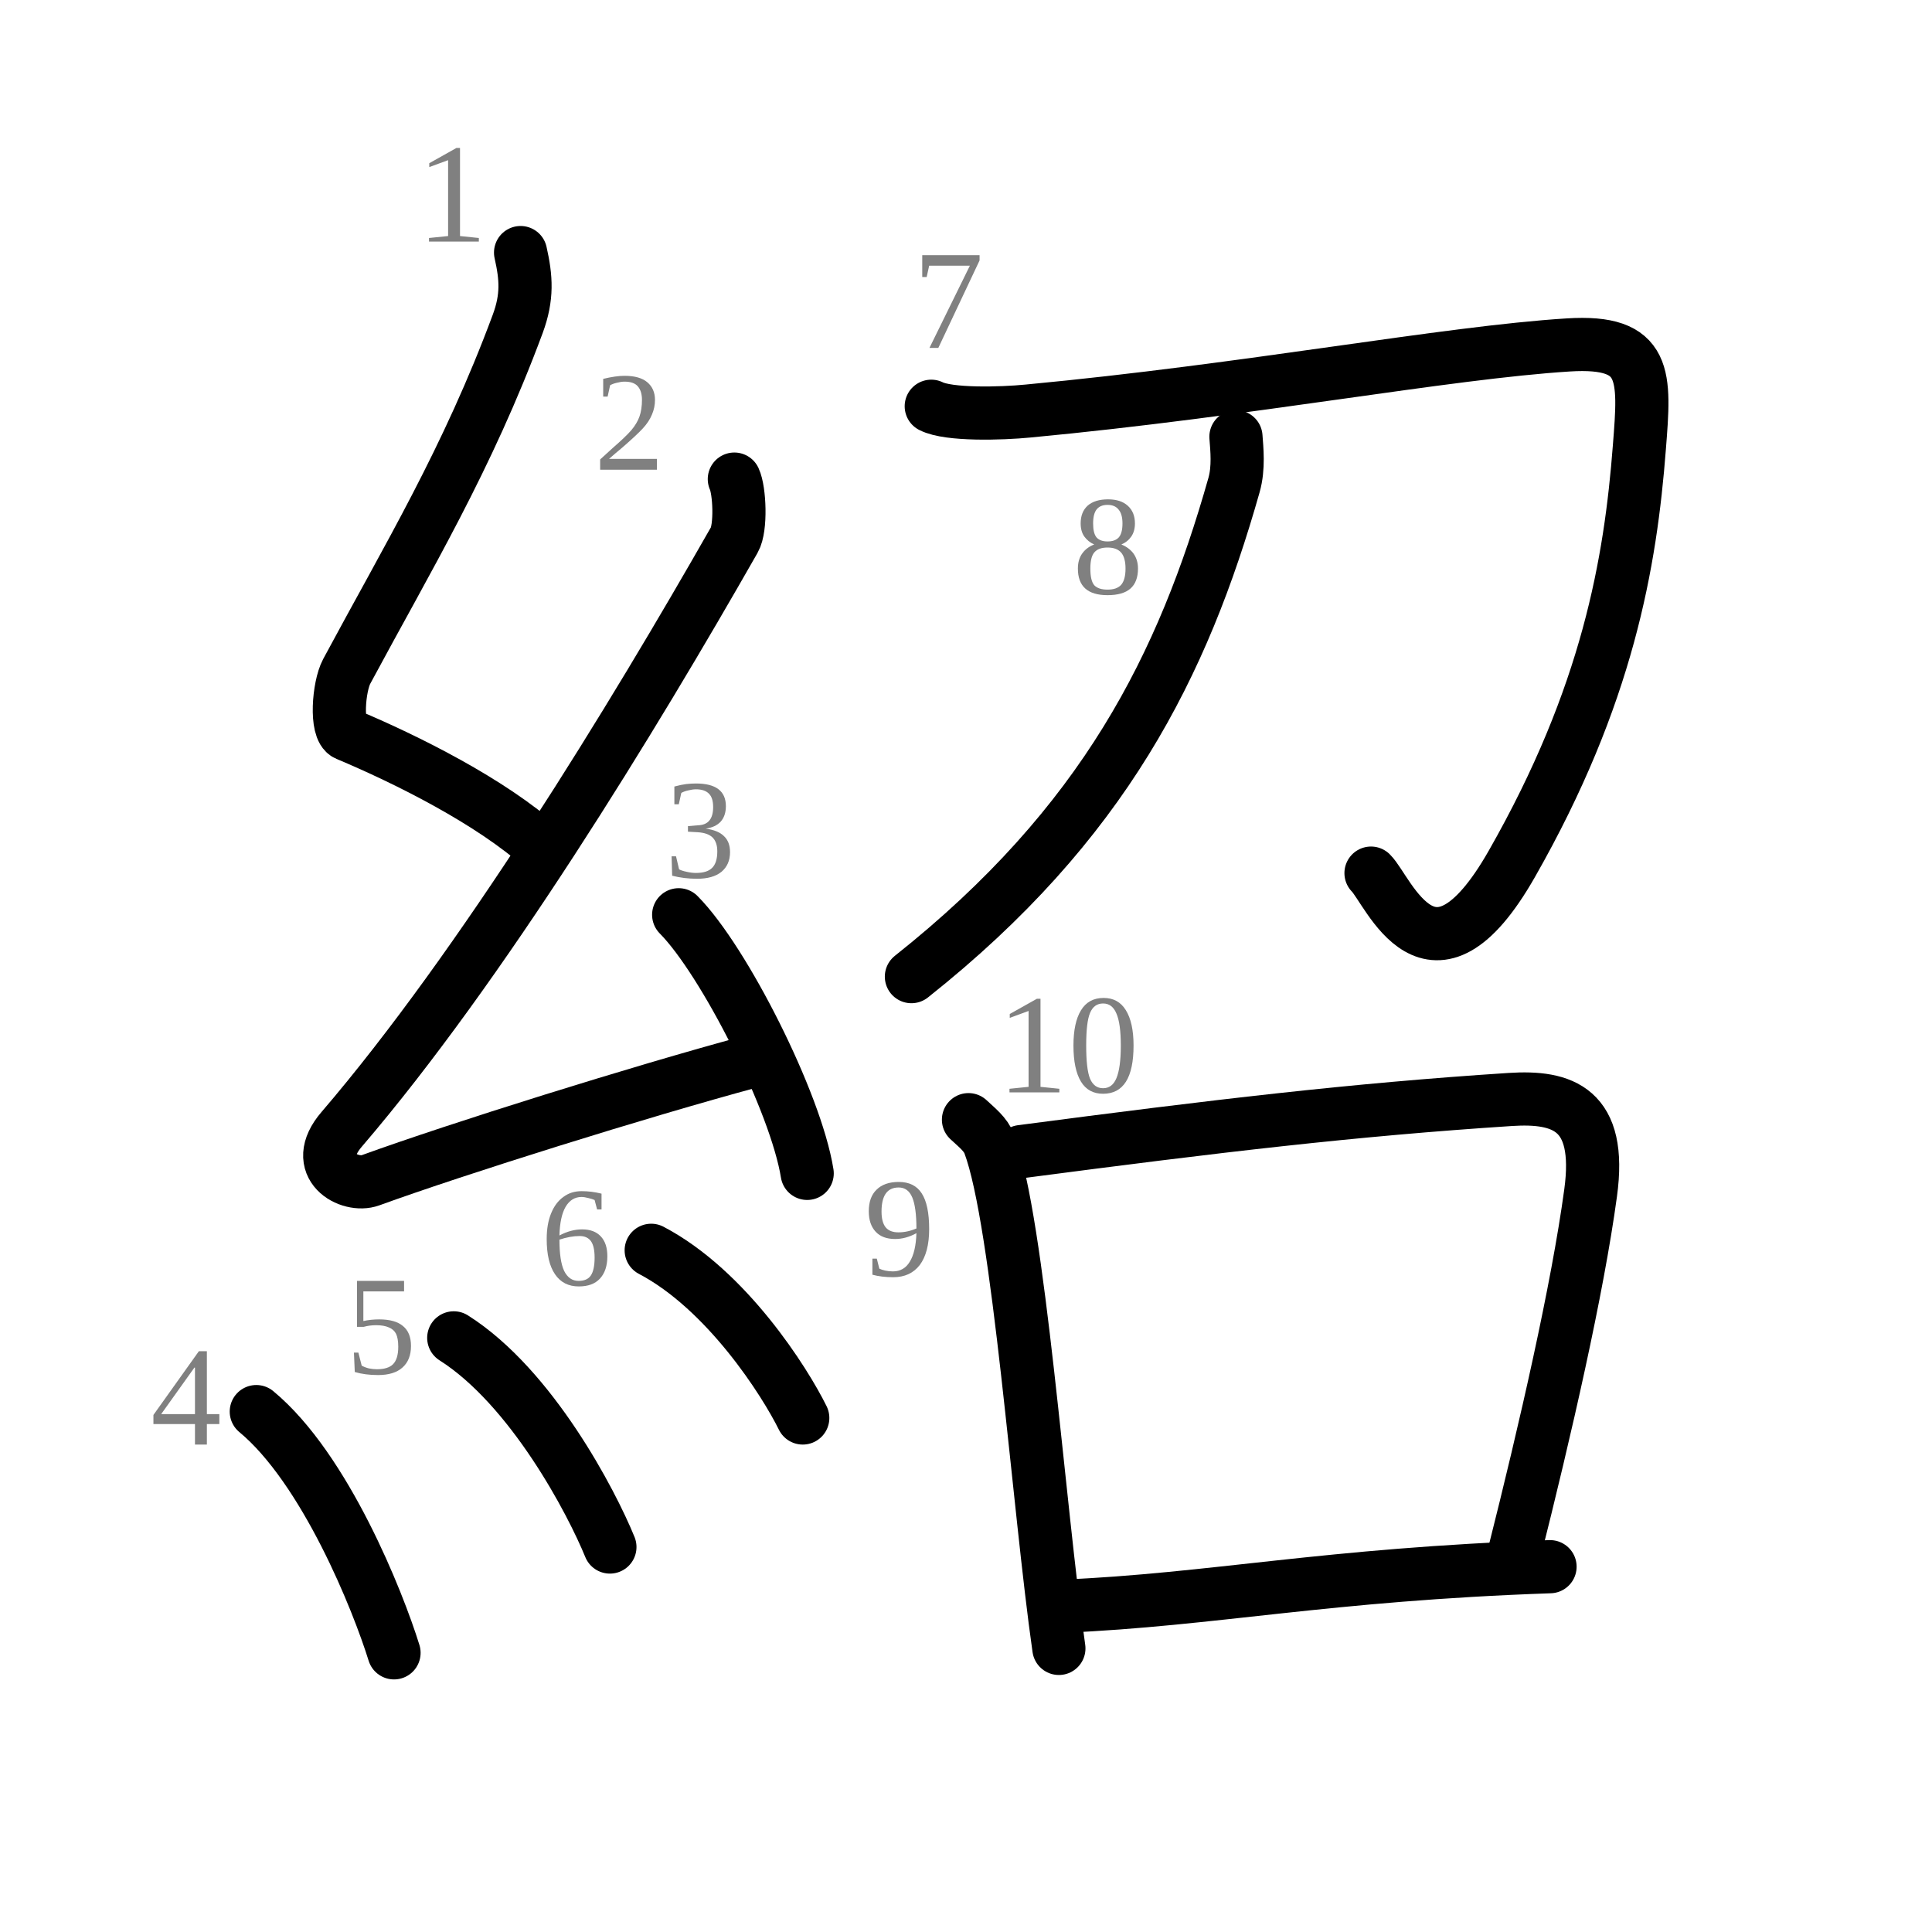
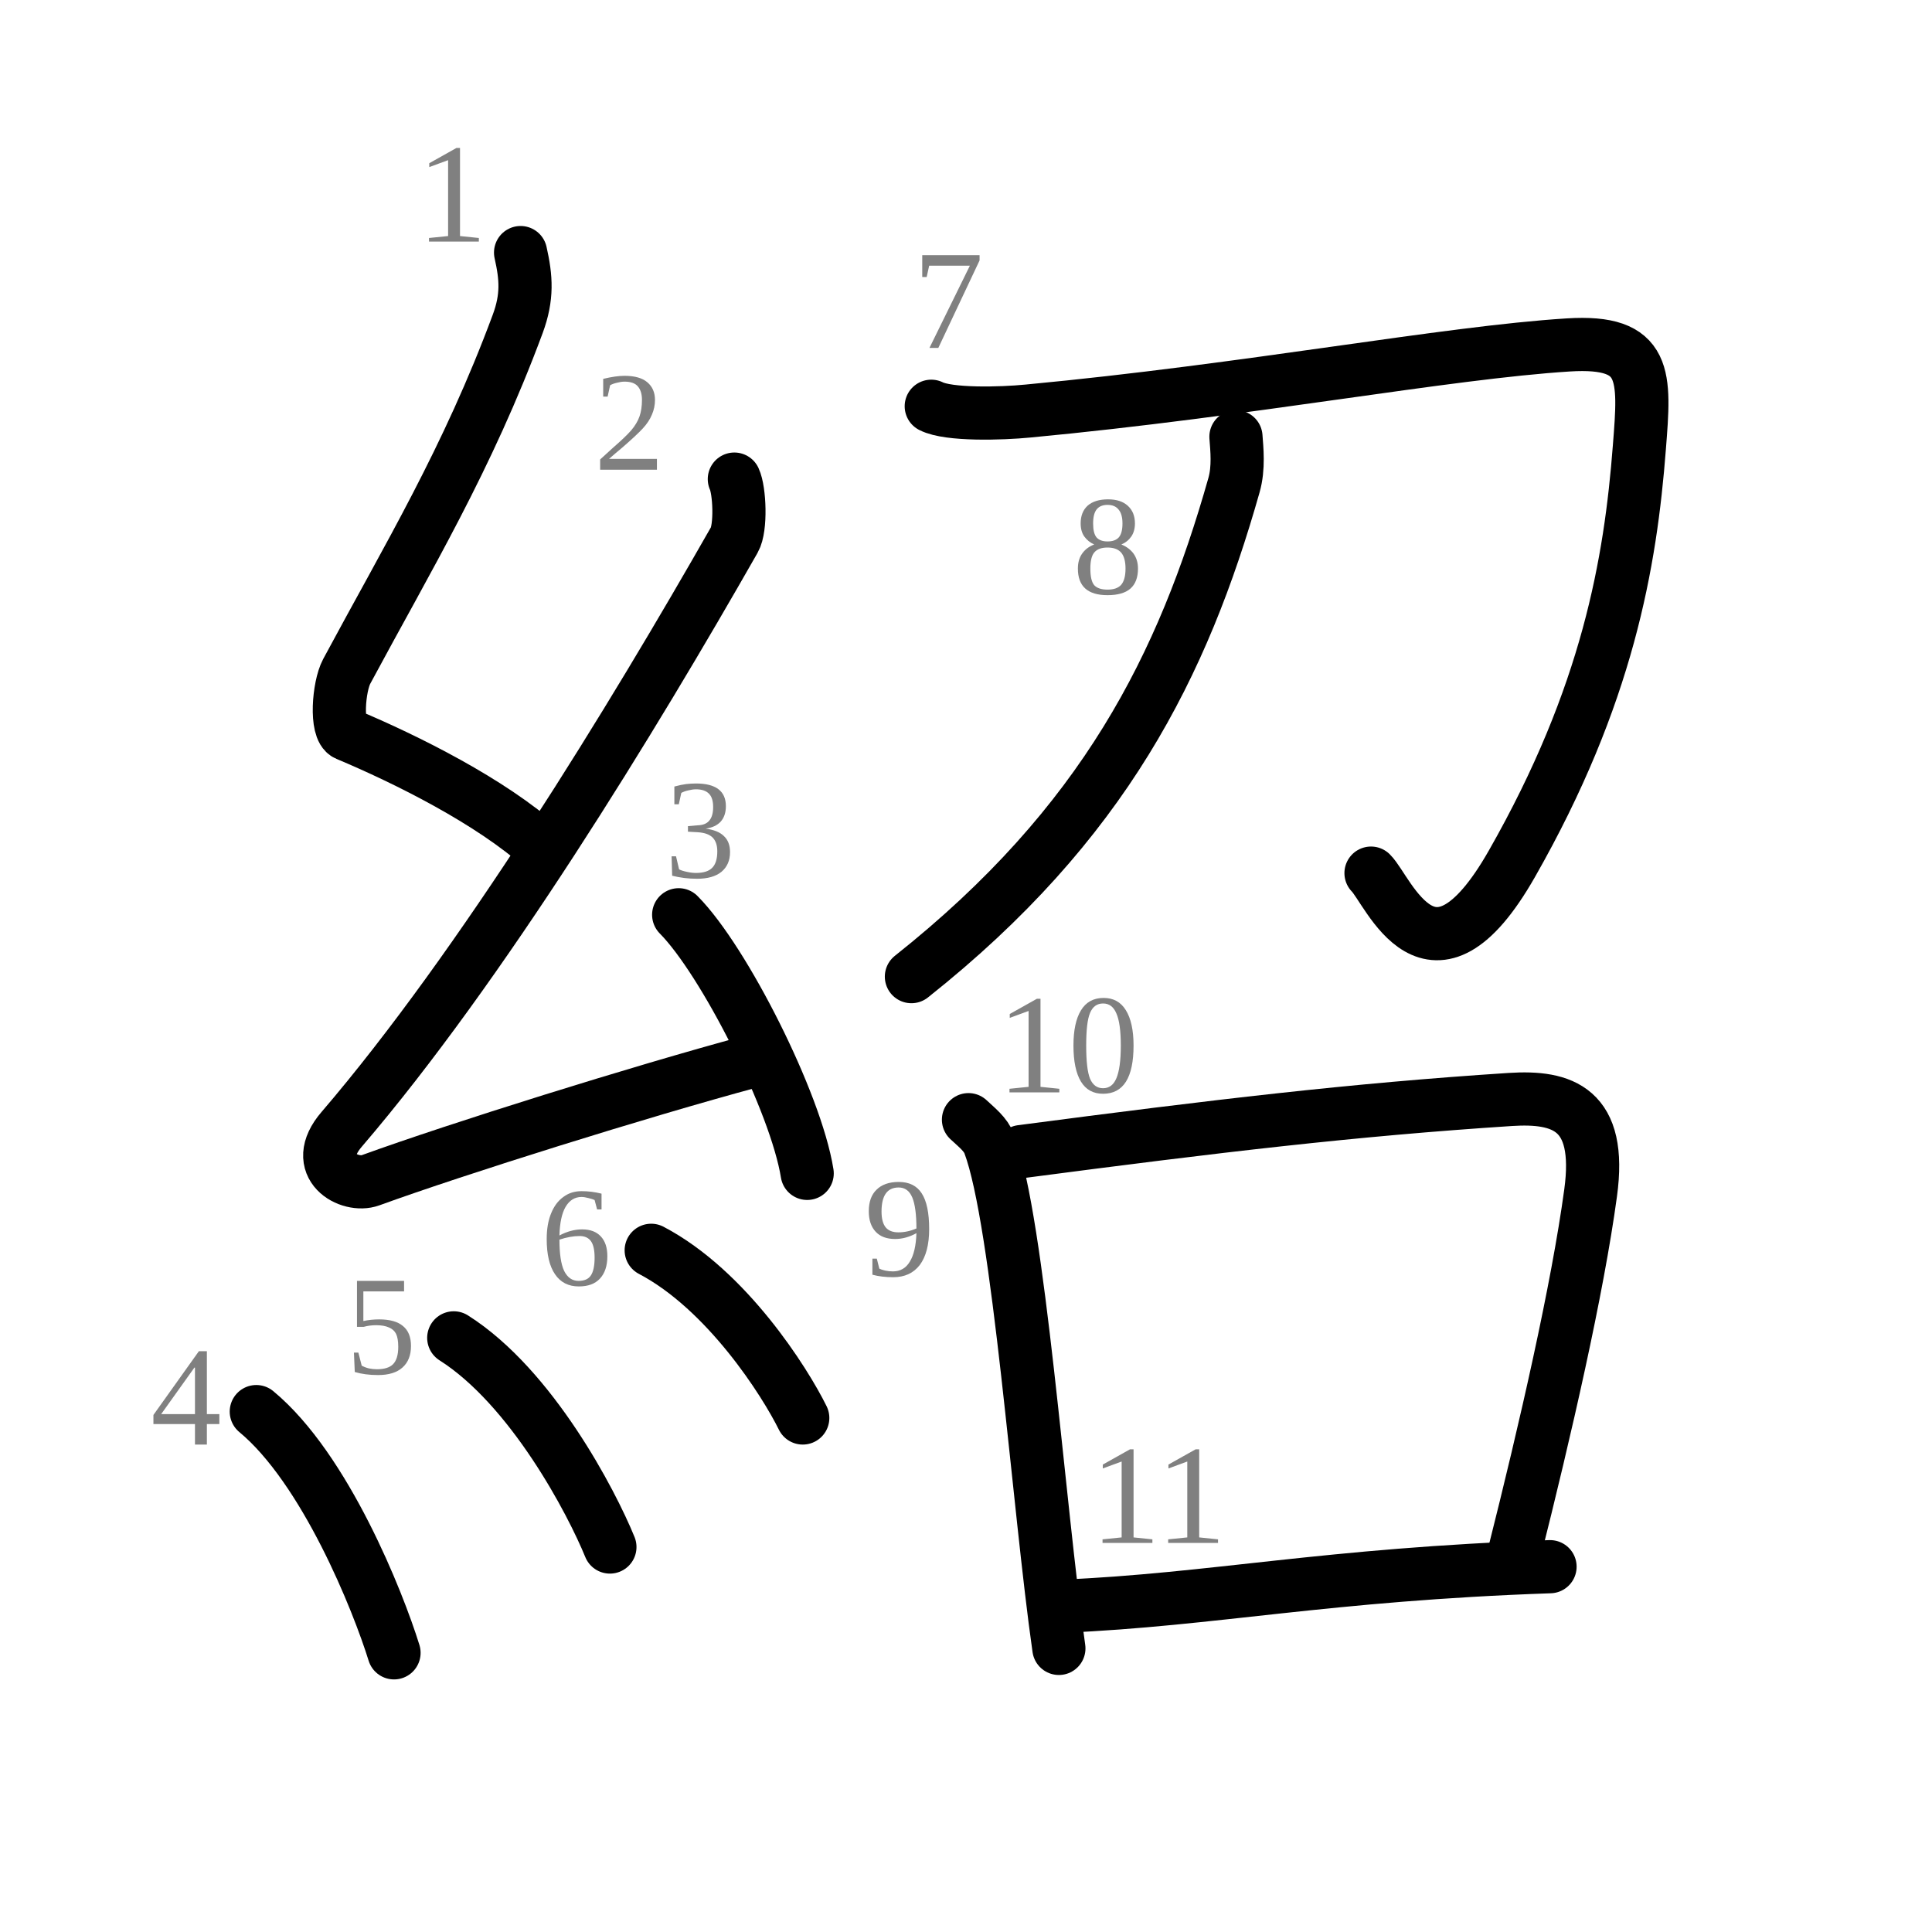
<svg xmlns="http://www.w3.org/2000/svg" xmlns:ns1="http://kanjivg.tagaini.net" width="109" height="109" viewBox="0 0 109 109">
  <g id="kvg:StrokePaths_07d39-Kaisho" style="fill:none;stroke:#000000;stroke-width:3;stroke-linecap:round;stroke-linejoin:round;">
    <g id="kvg:07d39-Kaisho" ns1:element="紹">
      <g id="kvg:07d39-Kaisho-g1" ns1:element="糸" ns1:variant="true" ns1:position="left" ns1:radical="general">
        <path id="kvg:07d39-Kaisho-s1" ns1:type="㇜" d="M29.37,14.25c0.32,1.42,0.4,2.5-0.16,4.02c-2.84,7.66-6.21,13.2-9.65,19.61c-0.46,0.86-0.64,3.28,0,3.55c3.38,1.42,8.12,3.78,11.02,6.38" />
        <path id="kvg:07d39-Kaisho-s2" ns1:type="㇜" d="M41.43,27.03c0.3,0.64,0.39,2.75,0,3.43C35.7,40.52,27.15,54.53,19.28,63.71c-1.81,2.1,0.45,3.31,1.62,2.88c4.93-1.79,15.15-4.99,21.48-6.7" />
        <path id="kvg:07d39-Kaisho-s3" ns1:type="㇔" d="M38.29,51.61c2.56,2.58,6.61,10.59,7.25,14.59" />
        <path id="kvg:07d39-Kaisho-s4" ns1:type="㇔" d="M14.46,79.64c3.89,3.22,6.87,10.7,7.77,13.61" />
        <path id="kvg:07d39-Kaisho-s5" ns1:type="㇔" d="M25.6,75.48c4.4,2.79,7.78,9.27,8.81,11.8" />
        <path id="kvg:07d39-Kaisho-s6" ns1:type="㇔" d="M36.74,70.54c4.27,2.24,7.55,7.43,8.55,9.46" />
      </g>
      <g id="kvg:07d39-Kaisho-g2" ns1:element="召" ns1:position="right">
        <g id="kvg:07d39-Kaisho-g3" ns1:element="刀" ns1:position="top">
          <path id="kvg:07d39-Kaisho-s7" ns1:type="㇆" d="M52.54,22.92c0.98,0.5,3.94,0.42,5.46,0.27c12.43-1.17,23.6-3.3,30.49-3.73c4.48-0.28,4.32,1.73,4,5.78c-0.5,6.5-1.78,14-7.19,23.49c-4.56,8.01-6.96,1.51-7.95,0.53" />
          <path id="kvg:07d39-Kaisho-s8" ns1:type="㇒" d="M69.73,24.64c0.05,0.68,0.17,1.75-0.11,2.73c-2.87,10.13-7.31,19.09-18.2,27.73" />
        </g>
        <g id="kvg:07d39-Kaisho-g4" ns1:element="口" ns1:position="bottom">
          <path id="kvg:07d39-Kaisho-s9" ns1:type="㇑" d="M54.64,63.17c0.48,0.45,0.97,0.82,1.18,1.38c1.66,4.42,2.78,20.51,3.92,28.45" />
          <path id="kvg:07d39-Kaisho-s10" ns1:type="㇕b" d="M57.62,64.97c11.05-1.45,18.68-2.36,27.59-2.94c2.95-0.19,5.18,0.52,4.53,5.27C89,72.75,87.2,80.61,85.4,87.75" />
          <path id="kvg:07d39-Kaisho-s11" ns1:type="㇐b" d="M59.96,90.62c8.54-0.37,14.8-1.79,27.49-2.23" />
        </g>
      </g>
    </g>
  </g>
  <g id="kvg:StrokeNumbers_07d39-Kaisho" style="font-size:8;fill:#808080">
    <text transform="matrix(1 0 0 1 23.50 13.63)">1</text>
    <text transform="matrix(1 0 0 1 33.50 26.50)">2</text>
    <text transform="matrix(1 0 0 1 37.50 49.50)">3</text>
    <text transform="matrix(1 0 0 1 8.50 81.50)">4</text>
    <text transform="matrix(1 0 0 1 19.50 77.50)">5</text>
    <text transform="matrix(1 0 0 1 30.50 72.50)">6</text>
    <text transform="matrix(1 0 0 1 51.50 19.63)">7</text>
    <text transform="matrix(1 0 0 1 60.50 33.50)">8</text>
    <text transform="matrix(1 0 0 1 48.75 71.98)">9</text>
    <text transform="matrix(1 0 0 1 56.25 61.63)">10</text>
+     <text transform="matrix(1 0 0 1 61.50 87.05)">11</text>
  </g>
</svg>
